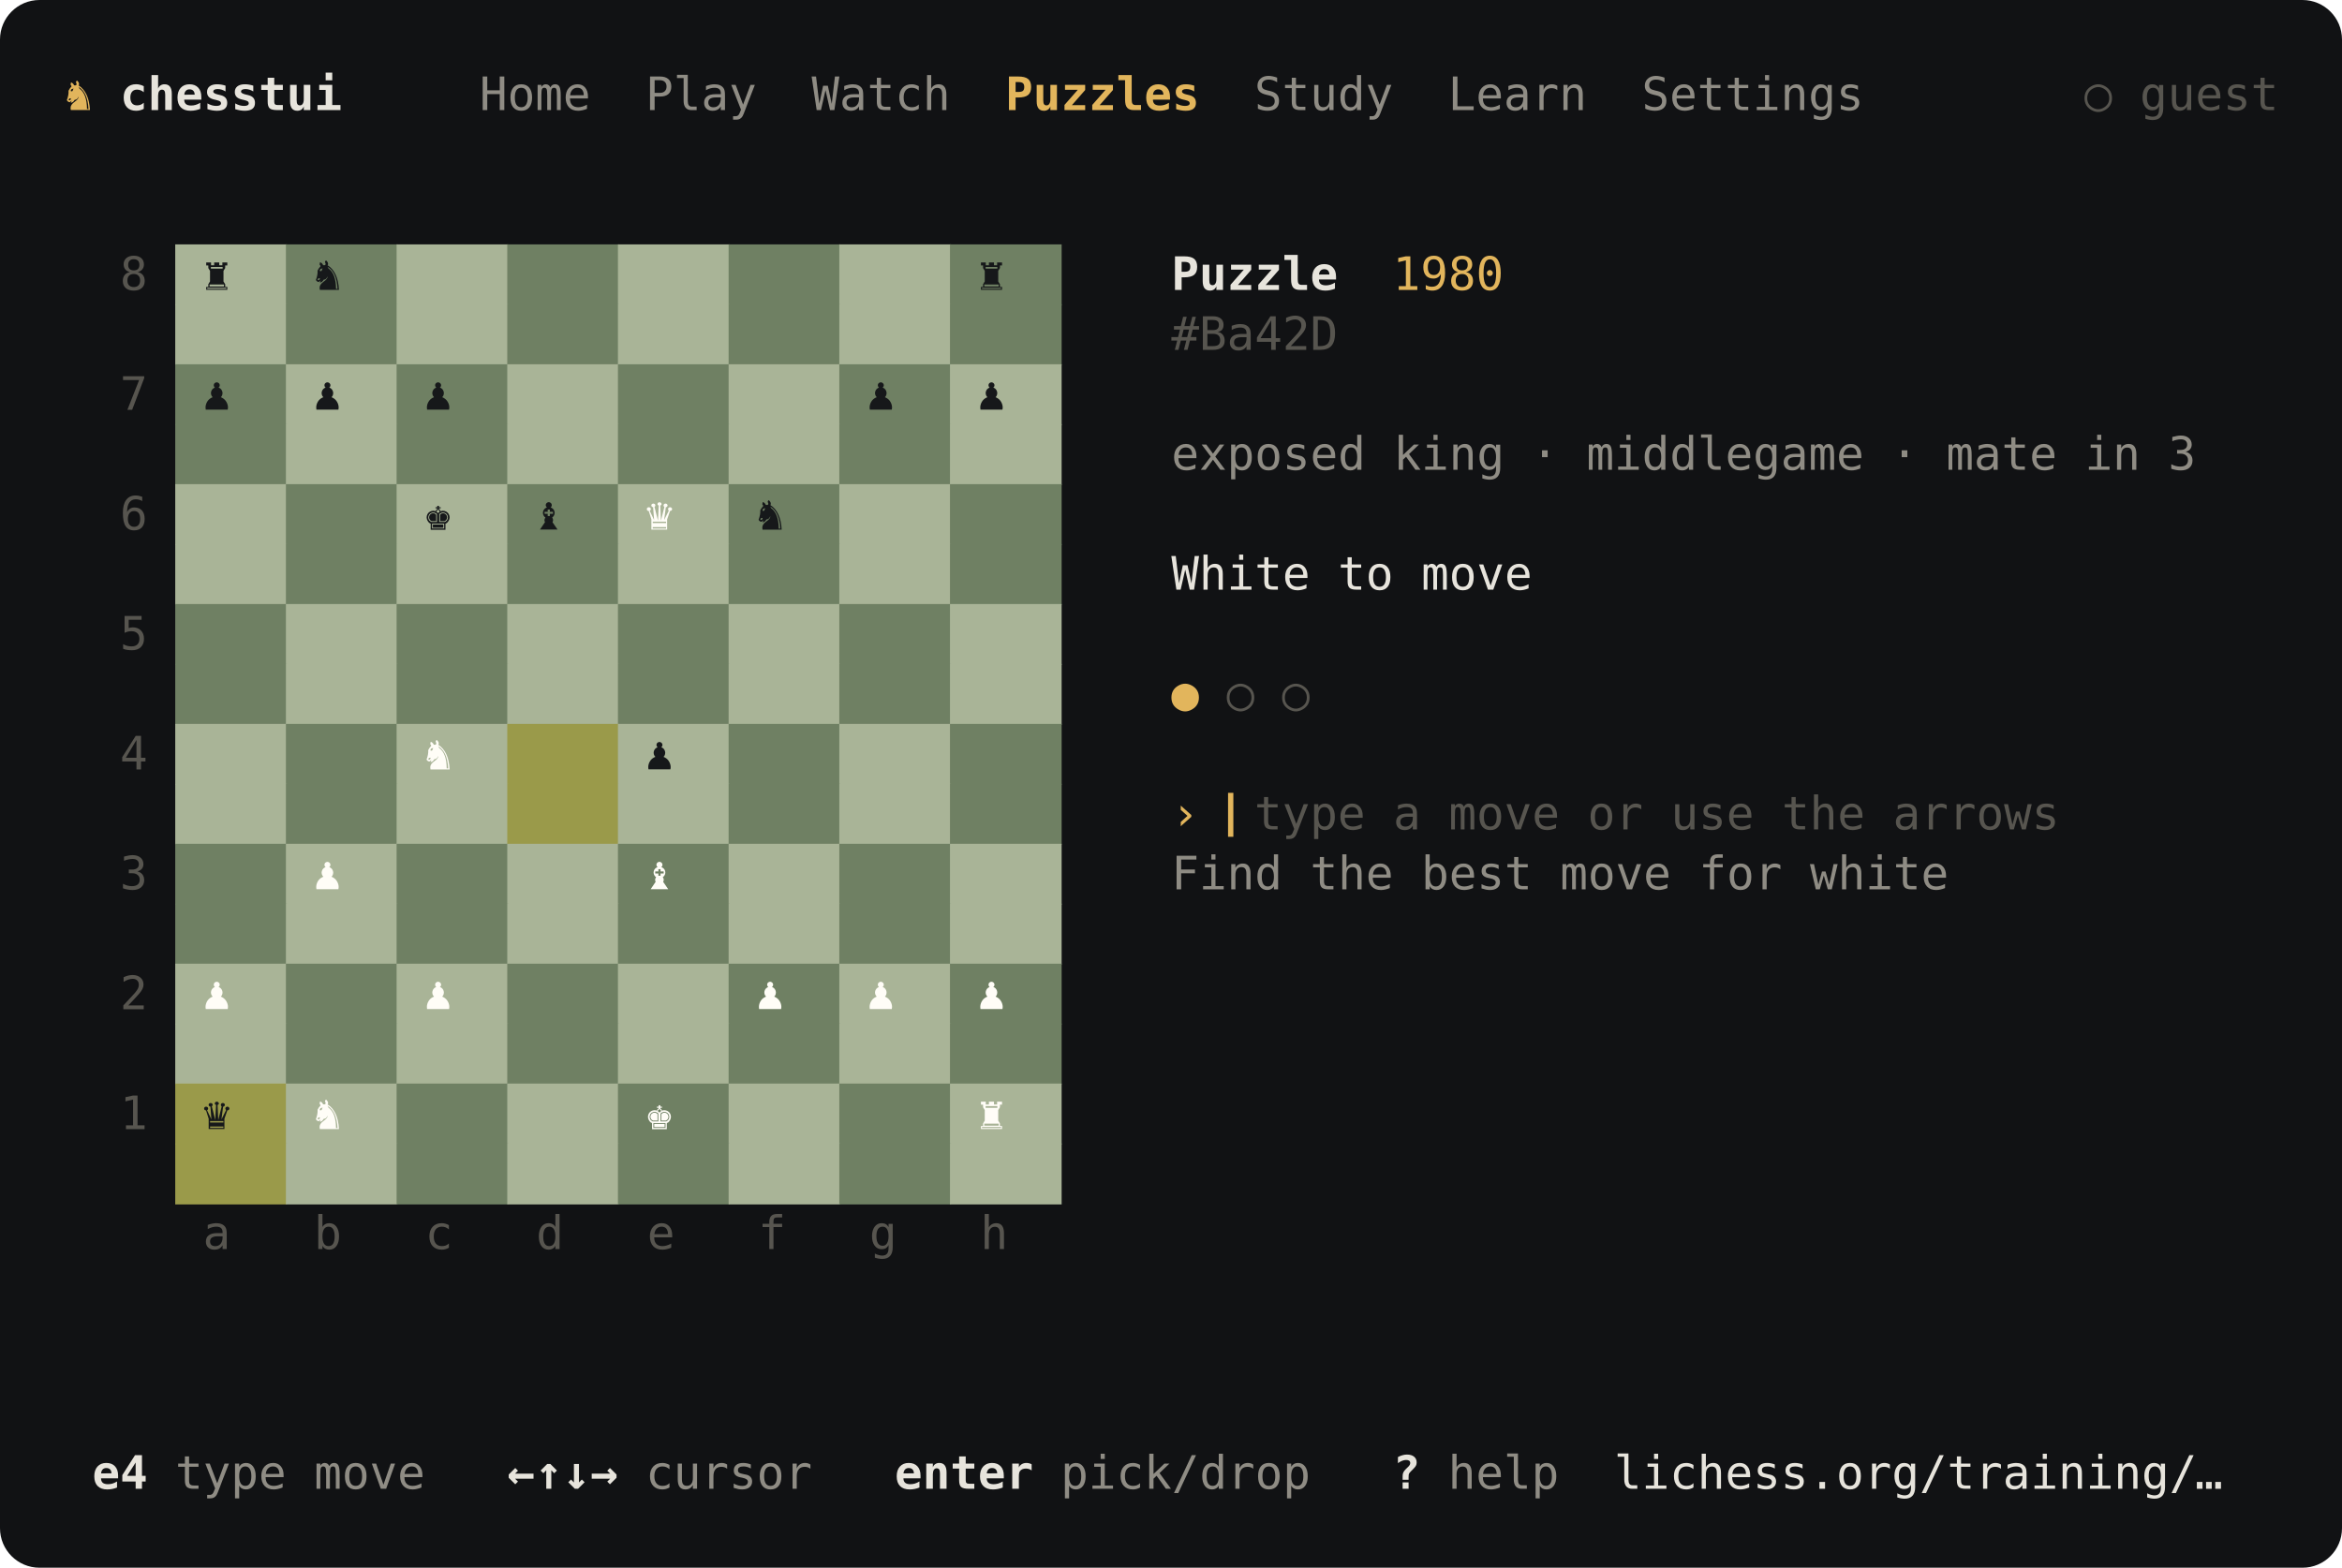
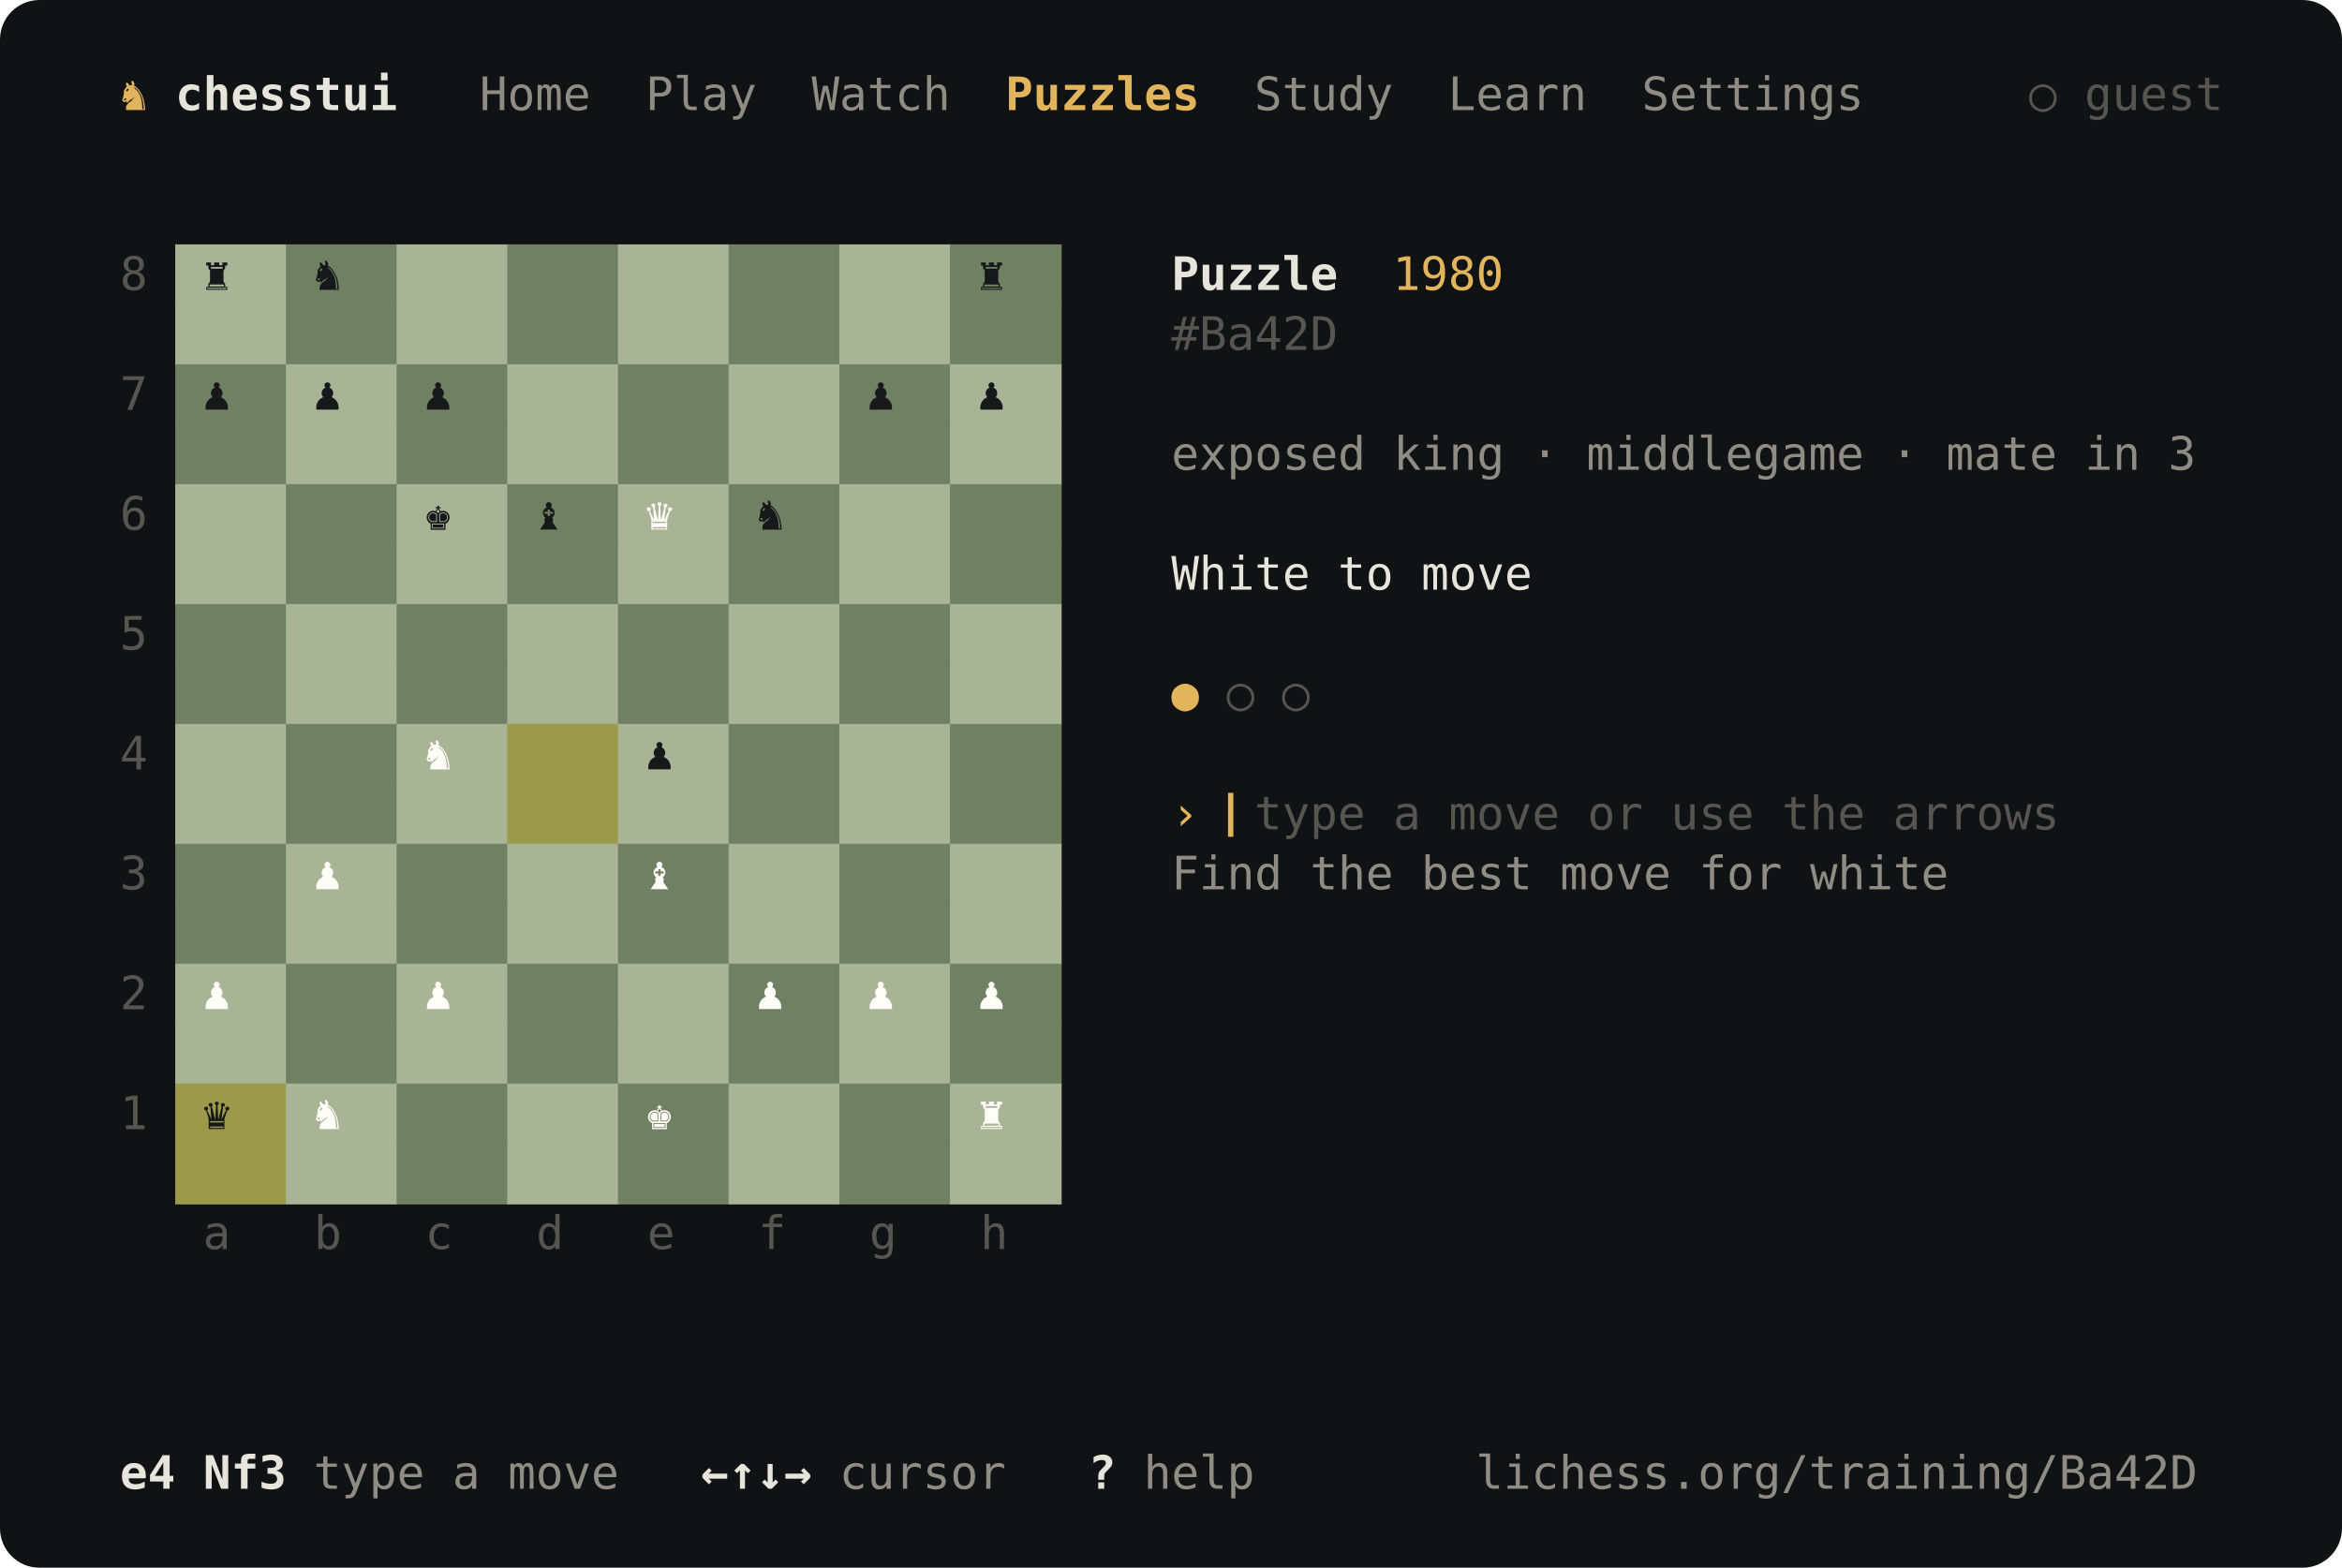
<svg xmlns="http://www.w3.org/2000/svg" viewBox="0 0 711 476" width="711" height="476" font-family="'JetBrains Mono','SF Mono',Menlo,Consolas,'DejaVu Sans Mono',monospace" font-size="14">
  <rect width="711" height="476" rx="12" fill="#111214" />
  <g text-rendering="geometricPrecision">
-     <text x="23.80" y="33.43" fill="#e2b55c" font-weight="700" text-anchor="middle">♞</text>
-     <text x="36.40" y="33.43" fill="#e7e4dc" font-weight="700" xml:space="preserve" textLength="67.20" lengthAdjust="spacingAndGlyphs">chesstui</text>
+     <text x="40.60" y="33.43" fill="#e2b55c" font-weight="700" text-anchor="middle">♞</text>
+     <text x="53.20" y="33.43" fill="#e7e4dc" font-weight="700" xml:space="preserve" textLength="67.20" lengthAdjust="spacingAndGlyphs">chesstui</text>
    <text x="145.60" y="33.43" fill="#8f8c84" xml:space="preserve" textLength="33.60" lengthAdjust="spacingAndGlyphs">Home</text>
    <text x="196.00" y="33.43" fill="#8f8c84" xml:space="preserve" textLength="33.60" lengthAdjust="spacingAndGlyphs">Play</text>
    <text x="246.40" y="33.43" fill="#8f8c84" xml:space="preserve" textLength="42.00" lengthAdjust="spacingAndGlyphs">Watch</text>
    <text x="305.20" y="33.43" fill="#e2b55c" font-weight="700" xml:space="preserve" textLength="58.80" lengthAdjust="spacingAndGlyphs">Puzzles</text>
    <text x="380.80" y="33.43" fill="#8f8c84" xml:space="preserve" textLength="42.00" lengthAdjust="spacingAndGlyphs">Study</text>
    <text x="439.60" y="33.43" fill="#8f8c84" xml:space="preserve" textLength="42.00" lengthAdjust="spacingAndGlyphs">Learn</text>
    <text x="498.40" y="33.43" fill="#8f8c84" xml:space="preserve" textLength="67.20" lengthAdjust="spacingAndGlyphs">Settings</text>
-     <text x="637.00" y="33.43" fill="#57554f" text-anchor="middle">○</text>
-     <text x="649.60" y="33.43" fill="#57554f" xml:space="preserve" textLength="42.00" lengthAdjust="spacingAndGlyphs">guest</text>
+     <text x="620.20" y="33.43" fill="#57554f" text-anchor="middle">○</text>
+     <text x="632.80" y="33.43" fill="#57554f" xml:space="preserve" textLength="42.00" lengthAdjust="spacingAndGlyphs">guest</text>
    <rect x="53.20" y="74.20" width="33.90" height="18.50" fill="#a9b497" />
    <rect x="86.80" y="74.20" width="33.90" height="18.50" fill="#6f8063" />
    <rect x="120.40" y="74.20" width="33.90" height="18.50" fill="#a9b497" />
    <rect x="154.00" y="74.20" width="33.90" height="18.50" fill="#6f8063" />
    <rect x="187.60" y="74.20" width="33.90" height="18.50" fill="#a9b497" />
    <rect x="221.20" y="74.20" width="33.90" height="18.50" fill="#6f8063" />
    <rect x="254.80" y="74.20" width="33.90" height="18.50" fill="#a9b497" />
    <rect x="288.40" y="74.20" width="33.90" height="18.50" fill="#6f8063" />
    <text x="36.40" y="88.03" fill="#57554f" xml:space="preserve" textLength="16.80" lengthAdjust="spacingAndGlyphs">8 </text>
    <text x="65.80" y="88.03" fill="#16181a" font-weight="700" text-anchor="middle">♜</text>
    <text x="99.40" y="88.03" fill="#16181a" font-weight="700" text-anchor="middle">♞</text>
    <text x="301.00" y="88.03" fill="#16181a" font-weight="700" text-anchor="middle">♜</text>
    <text x="355.60" y="88.03" fill="#e7e4dc" font-weight="700" xml:space="preserve" textLength="50.40" lengthAdjust="spacingAndGlyphs">Puzzle</text>
    <text x="422.80" y="88.03" fill="#e2b55c" xml:space="preserve" textLength="33.60" lengthAdjust="spacingAndGlyphs">1980</text>
    <rect x="53.20" y="92.40" width="33.90" height="18.50" fill="#a9b497" />
    <rect x="86.80" y="92.40" width="33.90" height="18.50" fill="#6f8063" />
    <rect x="120.40" y="92.40" width="33.90" height="18.50" fill="#a9b497" />
    <rect x="154.00" y="92.40" width="33.90" height="18.50" fill="#6f8063" />
    <rect x="187.60" y="92.40" width="33.90" height="18.50" fill="#a9b497" />
    <rect x="221.20" y="92.40" width="33.90" height="18.50" fill="#6f8063" />
    <rect x="254.80" y="92.40" width="33.90" height="18.50" fill="#a9b497" />
    <rect x="288.40" y="92.40" width="33.90" height="18.50" fill="#6f8063" />
    <text x="355.60" y="106.23" fill="#57554f" xml:space="preserve" textLength="50.40" lengthAdjust="spacingAndGlyphs">#Ba42D</text>
    <rect x="53.20" y="110.60" width="33.90" height="18.50" fill="#6f8063" />
    <rect x="86.80" y="110.60" width="33.90" height="18.50" fill="#a9b497" />
    <rect x="120.40" y="110.60" width="33.90" height="18.50" fill="#6f8063" />
    <rect x="154.00" y="110.60" width="33.90" height="18.50" fill="#a9b497" />
    <rect x="187.60" y="110.60" width="33.90" height="18.50" fill="#6f8063" />
    <rect x="221.20" y="110.60" width="33.90" height="18.50" fill="#a9b497" />
    <rect x="254.80" y="110.60" width="33.90" height="18.50" fill="#6f8063" />
    <rect x="288.40" y="110.60" width="33.90" height="18.50" fill="#a9b497" />
    <text x="36.40" y="124.43" fill="#57554f" xml:space="preserve" textLength="16.80" lengthAdjust="spacingAndGlyphs">7 </text>
    <text x="65.80" y="124.43" fill="#16181a" font-weight="700" text-anchor="middle">♟</text>
    <text x="99.40" y="124.43" fill="#16181a" font-weight="700" text-anchor="middle">♟</text>
    <text x="133.00" y="124.43" fill="#16181a" font-weight="700" text-anchor="middle">♟</text>
    <text x="267.40" y="124.43" fill="#16181a" font-weight="700" text-anchor="middle">♟</text>
    <text x="301.00" y="124.43" fill="#16181a" font-weight="700" text-anchor="middle">♟</text>
    <rect x="53.20" y="128.80" width="33.90" height="18.50" fill="#6f8063" />
    <rect x="86.80" y="128.80" width="33.90" height="18.50" fill="#a9b497" />
    <rect x="120.40" y="128.80" width="33.90" height="18.50" fill="#6f8063" />
    <rect x="154.00" y="128.80" width="33.90" height="18.50" fill="#a9b497" />
    <rect x="187.60" y="128.80" width="33.90" height="18.50" fill="#6f8063" />
    <rect x="221.20" y="128.80" width="33.90" height="18.50" fill="#a9b497" />
    <rect x="254.80" y="128.80" width="33.90" height="18.50" fill="#6f8063" />
    <rect x="288.40" y="128.80" width="33.90" height="18.50" fill="#a9b497" />
    <text x="355.60" y="142.63" fill="#8f8c84" xml:space="preserve" textLength="109.20" lengthAdjust="spacingAndGlyphs">exposed king </text>
    <text x="469.00" y="142.63" fill="#8f8c84" text-anchor="middle">·</text>
    <text x="481.60" y="142.63" fill="#8f8c84" xml:space="preserve" textLength="92.40" lengthAdjust="spacingAndGlyphs">middlegame </text>
    <text x="578.20" y="142.63" fill="#8f8c84" text-anchor="middle">·</text>
    <text x="590.80" y="142.63" fill="#8f8c84" xml:space="preserve" textLength="75.60" lengthAdjust="spacingAndGlyphs">mate in 3</text>
    <rect x="53.20" y="147.00" width="33.90" height="18.50" fill="#a9b497" />
    <rect x="86.80" y="147.00" width="33.90" height="18.50" fill="#6f8063" />
    <rect x="120.40" y="147.00" width="33.90" height="18.50" fill="#a9b497" />
    <rect x="154.00" y="147.00" width="33.90" height="18.50" fill="#6f8063" />
    <rect x="187.60" y="147.00" width="33.90" height="18.50" fill="#a9b497" />
    <rect x="221.20" y="147.00" width="33.90" height="18.50" fill="#6f8063" />
    <rect x="254.80" y="147.00" width="33.90" height="18.50" fill="#a9b497" />
    <rect x="288.40" y="147.00" width="33.90" height="18.50" fill="#6f8063" />
    <text x="36.40" y="160.83" fill="#57554f" xml:space="preserve" textLength="16.80" lengthAdjust="spacingAndGlyphs">6 </text>
    <text x="133.00" y="160.83" fill="#16181a" font-weight="700" text-anchor="middle">♚</text>
    <text x="166.60" y="160.83" fill="#16181a" font-weight="700" text-anchor="middle">♝</text>
    <text x="200.20" y="160.83" fill="#fffdf7" font-weight="700" text-anchor="middle">♛</text>
    <text x="233.80" y="160.83" fill="#16181a" font-weight="700" text-anchor="middle">♞</text>
    <rect x="53.20" y="165.20" width="33.90" height="18.50" fill="#a9b497" />
    <rect x="86.80" y="165.20" width="33.90" height="18.50" fill="#6f8063" />
    <rect x="120.40" y="165.20" width="33.90" height="18.50" fill="#a9b497" />
    <rect x="154.00" y="165.20" width="33.90" height="18.50" fill="#6f8063" />
    <rect x="187.60" y="165.20" width="33.90" height="18.50" fill="#a9b497" />
    <rect x="221.20" y="165.20" width="33.90" height="18.50" fill="#6f8063" />
    <rect x="254.80" y="165.20" width="33.90" height="18.50" fill="#a9b497" />
    <rect x="288.40" y="165.20" width="33.90" height="18.50" fill="#6f8063" />
    <text x="355.60" y="179.03" fill="#e7e4dc" xml:space="preserve" textLength="109.20" lengthAdjust="spacingAndGlyphs">White to move</text>
    <rect x="53.20" y="183.40" width="33.90" height="18.50" fill="#6f8063" />
    <rect x="86.80" y="183.40" width="33.90" height="18.50" fill="#a9b497" />
    <rect x="120.40" y="183.40" width="33.90" height="18.50" fill="#6f8063" />
    <rect x="154.00" y="183.40" width="33.90" height="18.50" fill="#a9b497" />
    <rect x="187.60" y="183.40" width="33.90" height="18.50" fill="#6f8063" />
    <rect x="221.20" y="183.40" width="33.90" height="18.50" fill="#a9b497" />
    <rect x="254.80" y="183.40" width="33.90" height="18.50" fill="#6f8063" />
    <rect x="288.40" y="183.40" width="33.90" height="18.50" fill="#a9b497" />
    <text x="36.40" y="197.23" fill="#57554f" xml:space="preserve" textLength="16.80" lengthAdjust="spacingAndGlyphs">5 </text>
    <rect x="53.20" y="201.60" width="33.90" height="18.50" fill="#6f8063" />
    <rect x="86.80" y="201.60" width="33.90" height="18.50" fill="#a9b497" />
    <rect x="120.40" y="201.60" width="33.90" height="18.50" fill="#6f8063" />
    <rect x="154.00" y="201.60" width="33.90" height="18.50" fill="#a9b497" />
    <rect x="187.60" y="201.60" width="33.90" height="18.50" fill="#6f8063" />
    <rect x="221.20" y="201.60" width="33.90" height="18.50" fill="#a9b497" />
    <rect x="254.80" y="201.60" width="33.90" height="18.50" fill="#6f8063" />
    <rect x="288.40" y="201.60" width="33.90" height="18.50" fill="#a9b497" />
    <text x="359.80" y="215.43" fill="#e2b55c" text-anchor="middle">●</text>
    <text x="376.60" y="215.43" fill="#57554f" text-anchor="middle">○</text>
    <text x="393.40" y="215.43" fill="#57554f" text-anchor="middle">○</text>
    <rect x="53.20" y="219.80" width="33.90" height="18.50" fill="#a9b497" />
    <rect x="86.80" y="219.80" width="33.90" height="18.50" fill="#6f8063" />
    <rect x="120.40" y="219.80" width="33.90" height="18.50" fill="#a9b497" />
    <rect x="154.00" y="219.80" width="33.90" height="18.50" fill="#9a9a4a" />
    <rect x="187.60" y="219.80" width="33.90" height="18.50" fill="#a9b497" />
    <rect x="221.20" y="219.80" width="33.90" height="18.50" fill="#6f8063" />
    <rect x="254.80" y="219.80" width="33.90" height="18.50" fill="#a9b497" />
    <rect x="288.40" y="219.80" width="33.90" height="18.50" fill="#6f8063" />
    <text x="36.40" y="233.63" fill="#57554f" xml:space="preserve" textLength="16.80" lengthAdjust="spacingAndGlyphs">4 </text>
    <text x="133.00" y="233.63" fill="#fffdf7" font-weight="700" text-anchor="middle">♞</text>
    <text x="200.20" y="233.63" fill="#16181a" font-weight="700" text-anchor="middle">♟</text>
    <rect x="53.20" y="238.00" width="33.90" height="18.50" fill="#a9b497" />
    <rect x="86.80" y="238.00" width="33.90" height="18.50" fill="#6f8063" />
    <rect x="120.40" y="238.00" width="33.90" height="18.50" fill="#a9b497" />
    <rect x="154.00" y="238.00" width="33.90" height="18.50" fill="#9a9a4a" />
    <rect x="187.60" y="238.00" width="33.90" height="18.50" fill="#a9b497" />
    <rect x="221.20" y="238.00" width="33.90" height="18.50" fill="#6f8063" />
    <rect x="254.80" y="238.00" width="33.90" height="18.50" fill="#a9b497" />
    <rect x="288.40" y="238.00" width="33.90" height="18.50" fill="#6f8063" />
    <text x="359.80" y="251.83" fill="#e2b55c" text-anchor="middle">›</text>
    <rect x="372.82" y="240.73" width="1.61" height="13.34" fill="#e2b55c" />
    <text x="380.80" y="251.83" fill="#57554f" xml:space="preserve" textLength="243.60" lengthAdjust="spacingAndGlyphs">type a move or use the arrows</text>
    <rect x="53.20" y="256.20" width="33.90" height="18.50" fill="#6f8063" />
    <rect x="86.80" y="256.20" width="33.90" height="18.50" fill="#a9b497" />
    <rect x="120.40" y="256.20" width="33.90" height="18.50" fill="#6f8063" />
    <rect x="154.00" y="256.20" width="33.90" height="18.50" fill="#a9b497" />
    <rect x="187.60" y="256.20" width="33.90" height="18.50" fill="#6f8063" />
    <rect x="221.20" y="256.20" width="33.90" height="18.50" fill="#a9b497" />
    <rect x="254.80" y="256.20" width="33.90" height="18.50" fill="#6f8063" />
    <rect x="288.40" y="256.20" width="33.90" height="18.50" fill="#a9b497" />
    <text x="36.40" y="270.03" fill="#57554f" xml:space="preserve" textLength="16.80" lengthAdjust="spacingAndGlyphs">3 </text>
    <text x="99.40" y="270.03" fill="#fffdf7" font-weight="700" text-anchor="middle">♟</text>
    <text x="200.20" y="270.03" fill="#fffdf7" font-weight="700" text-anchor="middle">♝</text>
    <text x="355.60" y="270.03" fill="#8f8c84" xml:space="preserve" textLength="235.20" lengthAdjust="spacingAndGlyphs">Find the best move for white</text>
    <rect x="53.20" y="274.40" width="33.90" height="18.50" fill="#6f8063" />
    <rect x="86.80" y="274.40" width="33.90" height="18.50" fill="#a9b497" />
    <rect x="120.40" y="274.40" width="33.90" height="18.50" fill="#6f8063" />
    <rect x="154.00" y="274.40" width="33.90" height="18.50" fill="#a9b497" />
    <rect x="187.60" y="274.40" width="33.90" height="18.50" fill="#6f8063" />
    <rect x="221.20" y="274.40" width="33.90" height="18.50" fill="#a9b497" />
    <rect x="254.80" y="274.40" width="33.90" height="18.50" fill="#6f8063" />
    <rect x="288.40" y="274.40" width="33.90" height="18.50" fill="#a9b497" />
    <rect x="53.20" y="292.60" width="33.90" height="18.50" fill="#a9b497" />
    <rect x="86.80" y="292.60" width="33.90" height="18.50" fill="#6f8063" />
    <rect x="120.40" y="292.60" width="33.90" height="18.50" fill="#a9b497" />
    <rect x="154.00" y="292.60" width="33.90" height="18.50" fill="#6f8063" />
    <rect x="187.60" y="292.60" width="33.90" height="18.50" fill="#a9b497" />
    <rect x="221.20" y="292.60" width="33.90" height="18.50" fill="#6f8063" />
    <rect x="254.80" y="292.60" width="33.90" height="18.50" fill="#a9b497" />
    <rect x="288.40" y="292.60" width="33.90" height="18.50" fill="#6f8063" />
    <text x="36.40" y="306.43" fill="#57554f" xml:space="preserve" textLength="16.80" lengthAdjust="spacingAndGlyphs">2 </text>
    <text x="65.80" y="306.43" fill="#fffdf7" font-weight="700" text-anchor="middle">♟</text>
    <text x="133.00" y="306.43" fill="#fffdf7" font-weight="700" text-anchor="middle">♟</text>
    <text x="233.80" y="306.43" fill="#fffdf7" font-weight="700" text-anchor="middle">♟</text>
    <text x="267.40" y="306.43" fill="#fffdf7" font-weight="700" text-anchor="middle">♟</text>
    <text x="301.00" y="306.43" fill="#fffdf7" font-weight="700" text-anchor="middle">♟</text>
    <rect x="53.20" y="310.80" width="33.90" height="18.50" fill="#a9b497" />
    <rect x="86.80" y="310.80" width="33.90" height="18.50" fill="#6f8063" />
    <rect x="120.40" y="310.80" width="33.90" height="18.50" fill="#a9b497" />
    <rect x="154.00" y="310.80" width="33.90" height="18.50" fill="#6f8063" />
    <rect x="187.60" y="310.80" width="33.90" height="18.50" fill="#a9b497" />
    <rect x="221.20" y="310.80" width="33.90" height="18.50" fill="#6f8063" />
    <rect x="254.80" y="310.80" width="33.90" height="18.50" fill="#a9b497" />
    <rect x="288.40" y="310.80" width="33.90" height="18.50" fill="#6f8063" />
    <rect x="53.20" y="329.00" width="33.90" height="18.50" fill="#9a9a4a" />
    <rect x="86.80" y="329.00" width="33.90" height="18.50" fill="#a9b497" />
    <rect x="120.40" y="329.00" width="33.90" height="18.50" fill="#6f8063" />
    <rect x="154.00" y="329.00" width="33.90" height="18.50" fill="#a9b497" />
    <rect x="187.60" y="329.00" width="33.90" height="18.50" fill="#6f8063" />
    <rect x="221.20" y="329.00" width="33.90" height="18.50" fill="#a9b497" />
    <rect x="254.80" y="329.00" width="33.90" height="18.50" fill="#6f8063" />
    <rect x="288.40" y="329.00" width="33.90" height="18.50" fill="#a9b497" />
    <text x="36.40" y="342.83" fill="#57554f" xml:space="preserve" textLength="16.80" lengthAdjust="spacingAndGlyphs">1 </text>
    <text x="65.80" y="342.83" fill="#16181a" font-weight="700" text-anchor="middle">♛</text>
    <text x="99.40" y="342.83" fill="#fffdf7" font-weight="700" text-anchor="middle">♞</text>
    <text x="200.20" y="342.83" fill="#fffdf7" font-weight="700" text-anchor="middle">♚</text>
    <text x="301.00" y="342.83" fill="#fffdf7" font-weight="700" text-anchor="middle">♜</text>
    <rect x="53.20" y="347.20" width="33.90" height="18.50" fill="#9a9a4a" />
    <rect x="86.80" y="347.20" width="33.90" height="18.50" fill="#a9b497" />
    <rect x="120.40" y="347.20" width="33.90" height="18.50" fill="#6f8063" />
    <rect x="154.00" y="347.20" width="33.90" height="18.50" fill="#a9b497" />
    <rect x="187.60" y="347.20" width="33.90" height="18.50" fill="#6f8063" />
    <rect x="221.20" y="347.20" width="33.90" height="18.50" fill="#a9b497" />
    <rect x="254.80" y="347.20" width="33.90" height="18.50" fill="#6f8063" />
    <rect x="288.40" y="347.20" width="33.90" height="18.50" fill="#a9b497" />
    <text x="61.60" y="379.23" fill="#57554f" xml:space="preserve" textLength="260.40" lengthAdjust="spacingAndGlyphs">a   b   c   d   e   f   g   h  </text>
-     <text x="28.00" y="452.03" fill="#e7e4dc" font-weight="700" xml:space="preserve" textLength="16.80" lengthAdjust="spacingAndGlyphs">e4</text>
-     <text x="53.20" y="452.03" fill="#8f8c84" xml:space="preserve" textLength="75.60" lengthAdjust="spacingAndGlyphs">type move</text>
-     <text x="158.20" y="452.03" fill="#e7e4dc" font-weight="700" text-anchor="middle">←</text>
-     <text x="166.60" y="452.03" fill="#e7e4dc" font-weight="700" text-anchor="middle">↑</text>
-     <text x="175.00" y="452.03" fill="#e7e4dc" font-weight="700" text-anchor="middle">↓</text>
-     <text x="183.40" y="452.03" fill="#e7e4dc" font-weight="700" text-anchor="middle">→</text>
-     <text x="196.00" y="452.03" fill="#8f8c84" xml:space="preserve" textLength="50.40" lengthAdjust="spacingAndGlyphs">cursor</text>
-     <text x="271.60" y="452.03" fill="#e7e4dc" font-weight="700" xml:space="preserve" textLength="42.00" lengthAdjust="spacingAndGlyphs">enter</text>
-     <text x="322.00" y="452.03" fill="#8f8c84" xml:space="preserve" textLength="75.60" lengthAdjust="spacingAndGlyphs">pick/drop</text>
-     <text x="422.80" y="452.03" fill="#e7e4dc" font-weight="700" xml:space="preserve" textLength="8.40" lengthAdjust="spacingAndGlyphs">?</text>
-     <text x="439.60" y="452.03" fill="#8f8c84" xml:space="preserve" textLength="33.60" lengthAdjust="spacingAndGlyphs">help</text>
-     <text x="490.00" y="452.03" fill="#e7e4dc" xml:space="preserve" textLength="176.40" lengthAdjust="spacingAndGlyphs">lichess.org/training/</text>
-     <text x="670.60" y="452.03" fill="#e7e4dc" text-anchor="middle">…</text>
+     <text x="36.40" y="452.03" fill="#e7e4dc" font-weight="700" xml:space="preserve" textLength="50.40" lengthAdjust="spacingAndGlyphs">e4 Nf3</text>
+     <text x="95.20" y="452.03" fill="#8f8c84" xml:space="preserve" textLength="92.40" lengthAdjust="spacingAndGlyphs">type a move</text>
+     <text x="217.00" y="452.03" fill="#e7e4dc" font-weight="700" text-anchor="middle">←</text>
+     <text x="225.40" y="452.03" fill="#e7e4dc" font-weight="700" text-anchor="middle">↑</text>
+     <text x="233.80" y="452.03" fill="#e7e4dc" font-weight="700" text-anchor="middle">↓</text>
+     <text x="242.20" y="452.03" fill="#e7e4dc" font-weight="700" text-anchor="middle">→</text>
+     <text x="254.80" y="452.03" fill="#8f8c84" xml:space="preserve" textLength="50.40" lengthAdjust="spacingAndGlyphs">cursor</text>
+     <text x="330.40" y="452.03" fill="#e7e4dc" font-weight="700" xml:space="preserve" textLength="8.40" lengthAdjust="spacingAndGlyphs">?</text>
+     <text x="347.20" y="452.03" fill="#8f8c84" xml:space="preserve" textLength="33.60" lengthAdjust="spacingAndGlyphs">help</text>
+     <text x="448.00" y="452.03" fill="#8f8c84" xml:space="preserve" textLength="218.40" lengthAdjust="spacingAndGlyphs">lichess.org/training/Ba42D</text>
  </g>
</svg>
